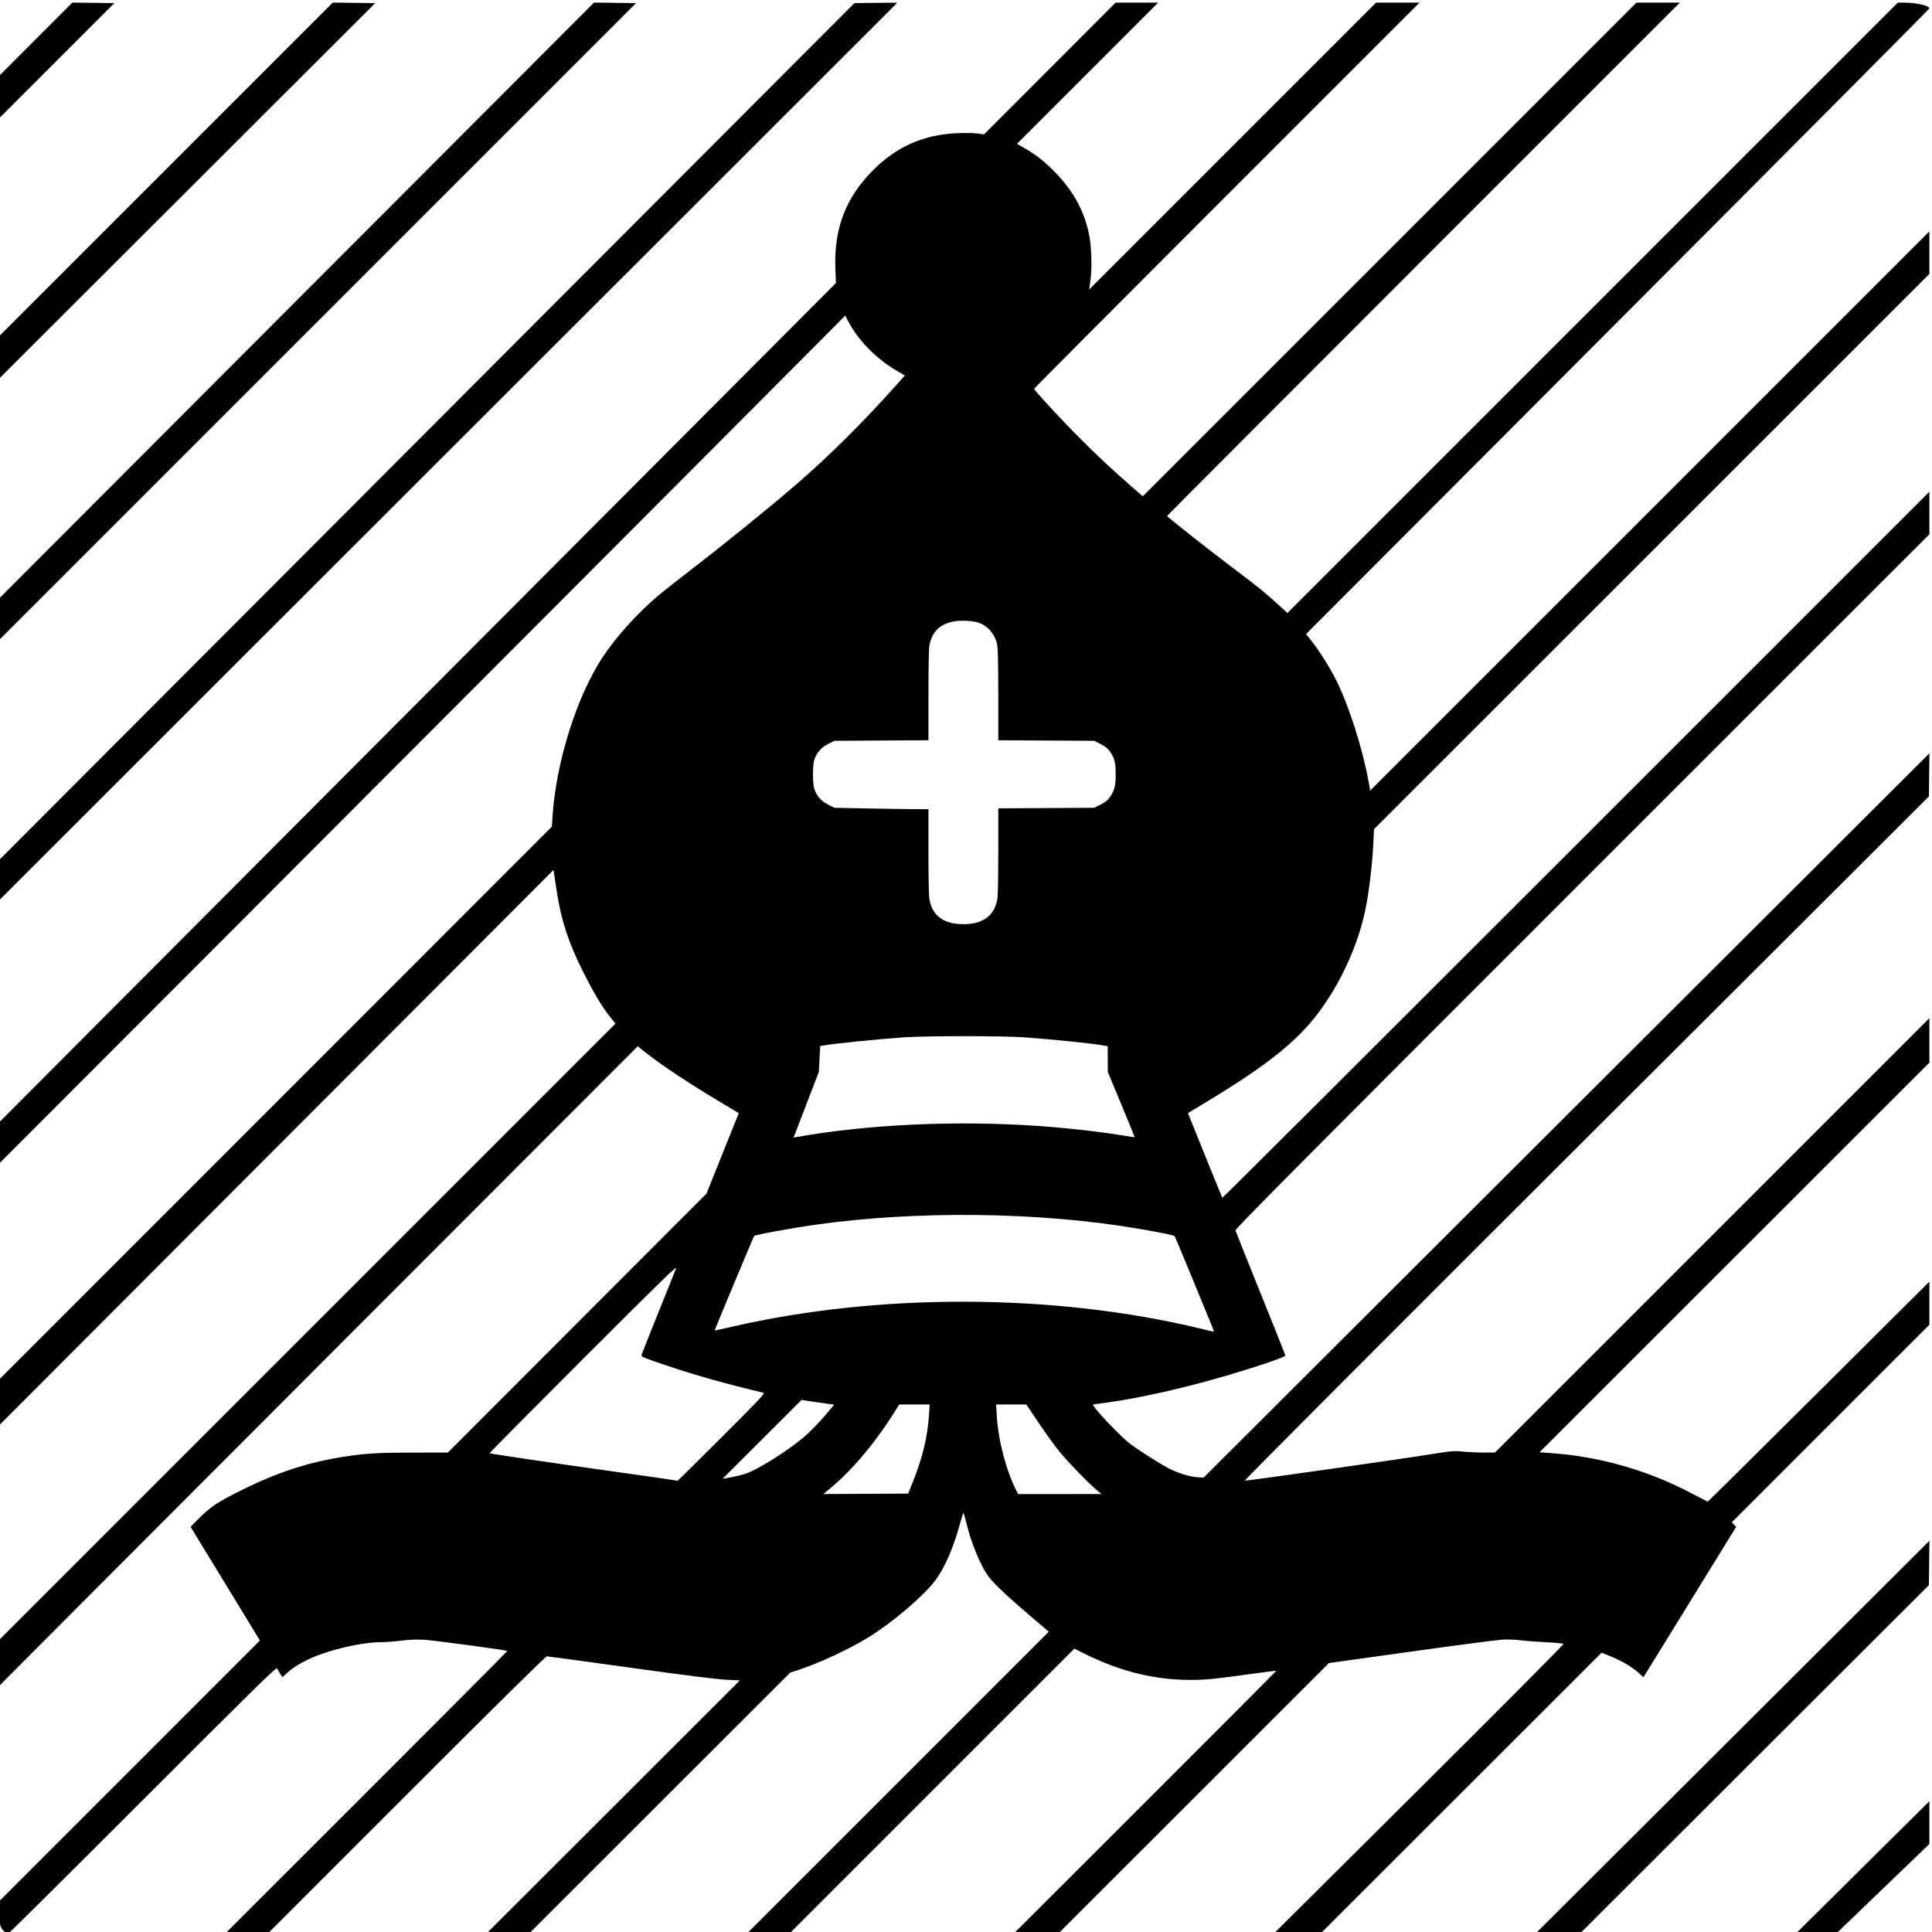
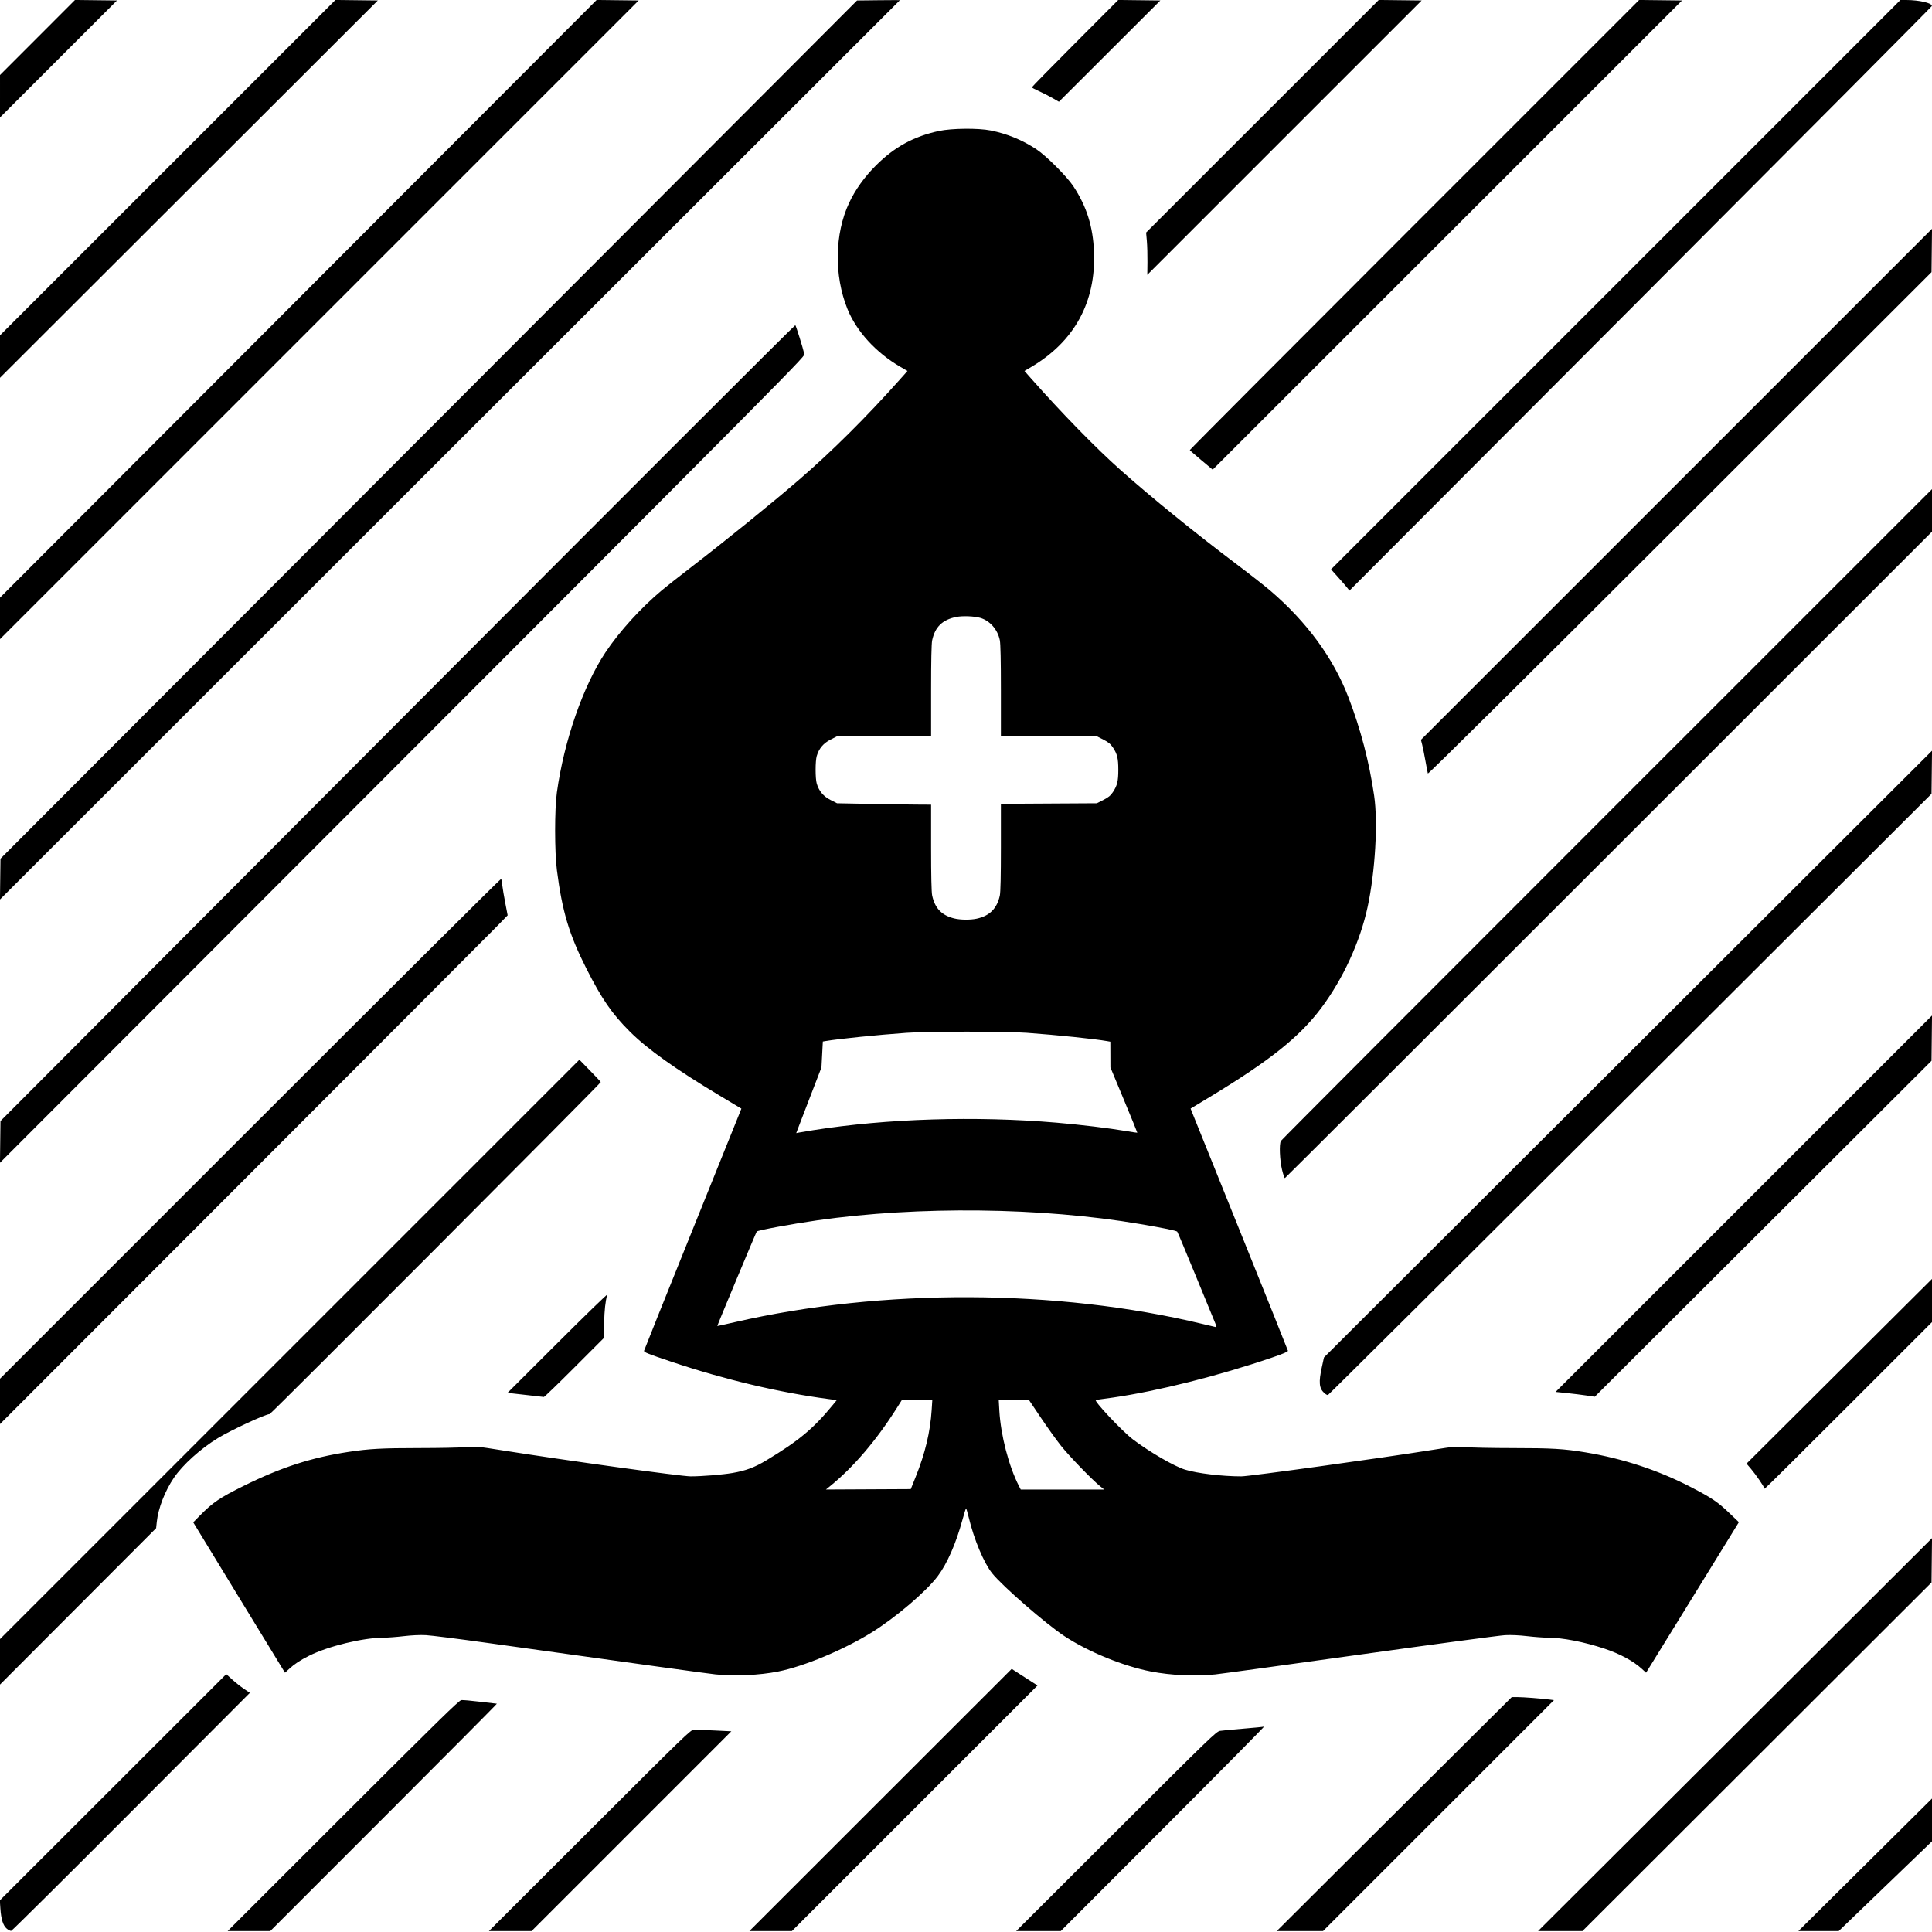
<svg xmlns="http://www.w3.org/2000/svg" version="1.1" id="svg1" width="2048" height="2048" viewBox="0 0 2048 2048">
  <defs id="defs1" />
  <g id="g1">
-     <path style="fill:#000000" d="m 4.307,2047.211 c -3.771,-3.173 -5.88,-9.799 -6.759,-21.237 l -0.644,-8.376 139.308,-139.31 139.308,-139.31 -36.74,-60.233 -36.74,-60.233 6.837,-6.946 c 13.958,-14.181 21.13,-19.048 46.837,-31.783 39.532,-19.584 71.602,-29.959 111.155,-35.96 21.378,-3.244 35.232,-4.014 72.346,-4.025 l 35.501,-0.01 137.1,-137.25 137.1,-137.25 15.819,-39.5 c 8.7,-21.725 16.404,-40.916 17.119,-42.646 l 1.3,-3.146 -23.72,-14.223 c -28.784,-17.26 -56.79,-35.813 -72.098,-47.763 l -11.378,-8.882 -334.168,334.58 C 157.998,1627.725 5.29,1780.761 2.439,1783.786 l -5.183,5.5 -0.022,-24.499 -0.022,-24.5 327.611,-327.612 327.611,-327.612 -5.51,-6.829 c -8.271,-10.249 -16.964,-24.711 -28.222,-46.949 -15.739,-31.089 -23.726,-55.162 -28.366,-85.5 -1.136,-7.425 -2.415,-15.76 -2.844,-18.522 l -0.779,-5.022 -294.5,295.022 -294.5,295.022 -0.268,-23.981 -0.268,-23.981 293.921,-294.019 293.921,-294.019 0.667,-10.5 c 3.671,-57.83 25.743,-127.917 53.382,-169.508 14.705,-22.128 37.875,-47.602 60.147,-66.127 4.675,-3.889 18.625,-14.874 31,-24.413 38.21,-29.452 85.216,-67.542 114,-92.379 34.741,-29.977 71.277,-66.296 106.832,-106.199 l 8.131,-9.126 -7.732,-4.497 c -23.012,-13.386 -42.443,-33.345 -53.203,-54.651 l -2.222,-4.4 -17.727,17.9 c -35.564,35.911 -468.026,469.417 -671.816,673.438 l -209.3,209.538 0.268,-22.124 0.268,-22.124 L 441.909,745.574 886.104,300.034 885.529,284.16 c -1.53,-42.175 11.113,-74.907 40.137,-103.917 25.285,-25.273 53.91,-37.712 90.048,-39.133 7.15,-0.281 16.247,-0.102 20.215,0.397 l 7.215,0.908 69.727,-69.815 69.727,-69.815 h 22.556 22.556 l -74.819,74.824 -74.819,74.824 8.321,4.823 c 12.575,7.288 21.413,14.34 32.906,26.259 19.203,19.913 30.487,41.087 35.447,66.519 2.317,11.879 2.91,34.068 1.245,46.55 l -1.374,10.297 152.05,-152.047 152.05,-152.047 h 22.998 22.998 L 1300.463,207.037 c -112.337,112.338 -204.249,204.643 -204.249,205.123 0,0.48 4.348,5.654 9.662,11.499 30.773,33.848 60.711,63.394 90.779,89.592 l 14.745,12.847 261.658,-261.656 L 1734.715,2.786 h 22.999 22.999 L 1508.963,274.537 c -149.462,149.463 -271.749,272.038 -271.749,272.388 0,1.022 40.112,32.724 70,55.323 28.52,21.565 33.331,25.465 48.466,39.288 l 9.033,8.25 323.501,-323.5 323.501,-323.5 h 6.177 c 13.244,0 27.322,3.151 27.322,6.115 0,0.585 -148.675,150.06 -330.388,332.166 l -330.388,331.103 5.27,6.558 c 8.533,10.618 19.956,28.737 26.869,42.619 13.358,26.824 28.005,72.773 34.206,107.312 l 1.683,9.373 296.374,-296.372 296.373,-296.372 v 22.534 22.534 l -294.35,294.299 -294.35,294.299 -0.667,13.98 c -1.155,24.198 -4.733,53.803 -8.805,72.855 -7.887,36.905 -26.025,76.496 -49.247,107.5 -23.01,30.72 -54.46,55.821 -118.291,94.412 l -20.21,12.218 1.86,4.685 c 9.936,25.032 34.189,84.647 34.607,85.066 0.294,0.294 169.042,-167.97 374.994,-373.922 L 2045.214,521.287 v 22.532 22.532 l -368.036,367.967 c -294.259,294.204 -367.935,368.368 -367.533,369.967 0.277,1.1 12.219,31.006 26.54,66.459 14.32,35.453 26.148,65.099 26.283,65.881 0.174,1.009 -4.765,3.133 -16.992,7.308 -56.065,19.143 -120.75,35.406 -168.262,42.303 -9.625,1.397 -17.867,2.542 -18.316,2.545 -3.332,0.017 27.904,33.284 39.351,41.909 9.409,7.09 29.881,20.105 40.466,25.726 9.406,4.995 23.605,9.335 31.566,9.647 l 5.647,0.222 384.662,-383.877 384.662,-383.877 -0.269,22.877 -0.269,22.877 -363.352,362.5 c -208.928,208.438 -362.731,362.626 -361.891,362.796 1.786,0.362 160.372,-22.138 195.648,-27.759 24.208,-3.857 25.905,-4.001 36,-3.043 5.827,0.552 15.769,1.005 22.094,1.006 l 11.499,8e-4 230.251,-230.249 230.251,-230.249 v 23.57 23.57 l -206.616,206.511 -206.616,206.511 15.789,1.213 c 49.955,3.839 100.904,18.719 145.943,42.624 8.8,4.671 16.256,8.494 16.57,8.495 0.313,0 53.301,-52.462 117.75,-116.587 l 117.18,-116.589 v 22.837 22.837 l -104.71,104.714 -104.71,104.714 2.287,2.434 2.287,2.434 -46.744,75.854 c -25.709,41.72 -47.82,77.575 -49.135,79.677 l -2.391,3.823 -4.412,-4.067 c -7.529,-6.939 -19.322,-13.795 -32.97,-19.165 l -7,-2.754 -149.019,148.938 -149.019,148.938 -24.481,-0.268 -24.481,-0.268 153.77,-152.93 c 84.684,-84.221 153.387,-153.313 152.918,-153.782 -0.469,-0.469 -9.14,-1.273 -19.27,-1.787 -10.13,-0.514 -22.241,-1.459 -26.914,-2.099 -4.687,-0.642 -12.98,-0.918 -18.5,-0.615 -5.502,0.302 -49.154,6.014 -97.004,12.695 l -87,12.146 -143.501,143.436 -143.501,143.436 h -23.609 -23.609 l 139.346,-139.182 c 76.64,-76.55 139.202,-139.325 139.027,-139.5 -0.175,-0.175 -13.106,1.458 -28.735,3.63 -37.01,5.142 -46.391,6.052 -62.417,6.052 -38.106,0 -75.016,-9.189 -112.538,-28.019 l -10.281,-5.159 -151.092,151.089 -151.092,151.089 h -22.542 -22.542 l 160.043,-160.033 160.043,-160.033 -3.072,-2.717 c -1.689,-1.494 -9.789,-8.389 -18,-15.322 -19.75,-16.676 -35.627,-31.568 -41.627,-39.044 -8.824,-10.995 -19.299,-35.898 -24.859,-59.1 -1.285,-5.362 -2.585,-9.748 -2.889,-9.745 -0.304,0 -2.055,5.516 -3.89,12.25 -6.802,24.962 -16.174,46.326 -26.103,59.503 -12.379,16.428 -44.767,44.009 -70.252,59.824 -20.076,12.459 -52.945,27.781 -74.809,34.874 l -8.5,2.757 -138.501,138.393 -138.501,138.393 H 538.125 515.539 l 134.385,-134.25 134.385,-134.25 -14.798,-0.721 c -10,-0.487 -42.838,-4.621 -101.288,-12.75 -47.569,-6.616 -87.395,-12.029 -88.501,-12.029 -1.339,0 -51.124,49.113 -149.009,147 l -146.997,147 h -22.567 -22.567 l 149.791,-149.692 c 82.385,-82.331 149.638,-149.845 149.451,-150.032 -0.853,-0.853 -79.274,-11.39 -88.61,-11.905 -6.898,-0.381 -15.131,-0.03 -24,1.023 -7.425,0.882 -17.1,1.612 -21.5,1.623 -21.837,0.053 -58.622,8.997 -78.923,19.19 -9.419,4.729 -15.431,8.71 -21.268,14.082 l -4.191,3.858 -2.391,-3.823 c -1.315,-2.103 -2.819,-4.606 -3.343,-5.564 -0.8,-1.461 -23.636,20.955 -142.368,139.75 -77.779,77.82 -141.966,141.491 -142.639,141.491 -0.673,0 -2.6,-1.159 -4.283,-2.575 z M 967.89,1570.286 c 10.056,-25.059 15.421,-47.523 16.933,-70.902 l 0.685,-10.598 h -16.121 -16.121 l -4.776,7.595 c -21.967,34.93 -46.593,63.791 -71.784,84.128 l -3.992,3.223 44.98,-0.223 44.98,-0.223 z m 195.323,9.817 c -8.615,-6.976 -32.687,-31.89 -41.368,-42.817 -4.807,-6.05 -14.407,-19.438 -21.333,-29.75 l -12.593,-18.75 h -16.005 -16.005 l 0.65,11.389 c 1.488,26.05 9.953,58.634 20.71,79.721 l 1.984,3.89 44.23,-0.02 44.23,-0.019 z M 765.149,1523.351 c 41.733,-41.74 46.181,-46.494 43.996,-47.011 -38.015,-9.007 -70.664,-18.142 -99.985,-27.973 -25.776,-8.643 -29.496,-10.142 -29.205,-11.77 0.133,-0.746 8.037,-20.695 17.565,-44.333 9.528,-23.638 18.108,-45.002 19.067,-47.477 1.508,-3.892 -11.766,9.001 -98.316,95.499 -55.033,55 -99.722,100.105 -99.309,100.234 2.432,0.758 66.964,10.301 116.251,17.19 47.537,6.645 80.333,11.372 83.004,11.965 0.277,0.061 21.396,-20.784 46.931,-46.324 z m 25.026,38.888 c 12.117,-3.828 43.641,-23.463 60.851,-37.903 8.364,-7.018 19.403,-18.52 28.979,-30.196 l 4.221,-5.146 -8.756,-1.184 c -4.816,-0.651 -12.581,-1.783 -17.256,-2.515 l -8.5,-1.332 -41.873,41.785 -41.873,41.785 8.209,-1.418 c 4.515,-0.78 11.714,-2.525 15.997,-3.878 z m 495.494,-154.202 c -0.864,-2.062 -10.162,-24.675 -20.663,-50.25 -10.501,-25.575 -19.435,-46.888 -19.853,-47.361 -0.979,-1.107 -14.305,-3.85 -39.439,-8.117 -104.406,-17.726 -234.568,-19.231 -342,-3.954 -26.56,3.777 -62.904,10.503 -64.301,11.9 -0.656,0.656 -42.114,99.909 -41.845,100.18 0.08,0.081 8.471,-1.769 18.646,-4.112 155.993,-35.916 341.569,-35.223 495.5,1.849 7.7,1.854 14.344,3.426 14.763,3.493 0.42,0.067 0.056,-1.566 -0.808,-3.629 z M 859.214,1202.824 c 78.193,-12.355 172.153,-15.267 257.831,-7.991 25.441,2.161 56.022,5.851 74.068,8.938 6.317,1.081 11.577,1.864 11.689,1.74 0.112,-0.123 -6.253,-15.75 -14.145,-34.725 l -14.348,-34.5 -0.047,-13.639 -0.047,-13.639 -3.25,-0.582 c -13.035,-2.333 -52.931,-6.459 -85.25,-8.818 -22.397,-1.634 -104.568,-1.636 -127.5,0 -30.73,2.189 -71.587,6.339 -85.631,8.698 l -3.131,0.526 -0.725,13.727 -0.725,13.727 -10.987,28.5 c -6.043,15.675 -12.063,31.347 -13.379,34.826 l -2.391,6.326 2.734,-0.569 c 1.504,-0.313 8.359,-1.458 15.234,-2.544 z M 1032.414,978.662 c 13.814,-2.931 21.749,-10.866 24.676,-24.675 0.738,-3.48 1.123,-21.057 1.123,-51.207 v -45.908 l 50.853,-0.293 50.853,-0.293 6.897,-3.508 c 5.333,-2.713 7.631,-4.604 10.133,-8.343 4.554,-6.803 5.718,-11.615 5.718,-23.649 0,-12.034 -1.163,-16.846 -5.718,-23.649 -2.502,-3.738 -4.801,-5.63 -10.133,-8.343 l -6.897,-3.508 -50.853,-0.293 -50.853,-0.293 v -47.79 c 0,-31.925 -0.38,-49.684 -1.146,-53.495 -2.256,-11.234 -10.504,-20.669 -20.677,-23.654 -6.272,-1.84 -18.648,-2.339 -25.346,-1.021 -14.764,2.905 -22.679,10.554 -25.708,24.846 -0.742,3.499 -1.123,21.577 -1.123,53.206 v 47.907 l -49.853,0.294 -49.853,0.294 -6.897,3.508 c -7.546,3.838 -12.247,9.416 -14.611,17.335 -1.602,5.369 -1.602,23.946 0,29.315 2.363,7.919 7.064,13.496 14.611,17.335 l 6.898,3.508 33.602,0.656 c 18.481,0.361 40.915,0.698 49.852,0.75 l 16.25,0.094 v 45.451 c 0,29.812 0.386,47.274 1.123,50.75 2.877,13.575 10.087,21.097 23.377,24.39 6.422,1.591 16.947,1.718 23.701,0.285 z m 701.26,965.379 c 58.321,-58.16 152.283,-151.873 208.804,-208.25 l 102.765,-102.504 -0.265,23.5 -0.265,23.5 -185.014,184.75 -185.014,184.75 h -23.525 -23.525 z m 205.98,69.996 c 19.832,-19.663 51.696,-51.266 70.809,-70.231 l 34.751,-34.481 v 22.674 22.674 l -49.425,47.557 -49.425,47.557 h -21.383 -21.383 z M -2.555,934.662 -2.286,913.038 451.714,458.162 905.714,3.286 928.649,3.018 c 12.614,-0.148 22.727,-0.148 22.473,0 C 950.868,3.165 736.126,217.711 473.918,479.786 l -476.741,476.5 z M -2.786,658.29 V 636.295 L 152.971,480.291 C 238.637,394.488 380.938,251.941 469.195,163.518 L 629.662,2.75 651.939,3.018 674.217,3.286 335.715,341.786 -2.786,680.285 Z m 0,-277.522 V 358.284 L 174.984,180.516 352.754,2.748 375.234,3.017 397.714,3.286 197.464,203.269 -2.786,403.252 Z m 0.004,-275.985 0.004,-22.497 L 36.96,42.518 76.698,2.75 98.96,3.018 121.223,3.286 59.219,65.283 -2.785,127.28 Z" id="path1" />
+     <path style="fill:#000000" d="M 7.154,2044.476 C 3.264,2041.203 1.149,2034.491 0.387,2023 l -0.564,-8.5 120.002,-119.912 120.002,-119.912 6.287,5.69 c 3.458,3.129 9.092,7.59 12.521,9.912 l 6.233,4.222 -125.684,125.992 c -69.126,69.296 -126.41,126.131 -127.296,126.302 -0.887,0.17 -3.017,-0.872 -4.734,-2.317 z M 363.696,1924.75 c 100.955,-100.868 122.877,-122.305 125.33,-122.563 1.635,-0.172 10.602,0.615 19.927,1.75 9.324,1.135 17.311,2.063 17.749,2.063 0.438,0 -53.428,54.225 -119.701,120.5 L 286.503,2047 h -22.582 -22.582 z m 261.498,15.5 C 728.489,1837.112 732.231,1833.5 735.803,1833.5 c 2.033,0 11.739,0.395 21.569,0.877 l 17.872,0.877 L 669.373,1941.127 563.504,2047 h -22.61 -22.61 z m 308.241,-32.211 139.034,-138.961 2.515,1.666 c 1.383,0.916 7.533,4.882 13.665,8.813 l 11.15,7.147 L 969.648,1916.852 839.497,2047 h -22.548 -22.548 z m 249.709,33.211 c 99.969,-99.798 106.169,-105.79 110.144,-106.456 2.317,-0.388 13.404,-1.445 24.638,-2.349 11.235,-0.904 21.135,-1.882 22,-2.174 0.865,-0.292 -47.251,48.353 -106.925,108.099 L 1124.504,2047 h -23.645 -23.645 z m 257.82,18.493 c 48.145,-47.991 104.194,-103.791 124.553,-124 l 37.018,-36.743 5.982,0.01 c 6.117,0.01 25.099,1.459 33.868,2.588 l 4.886,0.629 -122.384,122.387 L 1402.503,2047 h -24.537 -24.537 z m 295.497,-18.489 c 58.321,-58.16 152.283,-151.873 208.804,-208.25 l 102.765,-102.504 -0.265,23.5 -0.265,23.5 -185.014,184.75 -185.014,184.75 h -23.525 -23.525 z m 205.98,69.996 c 19.832,-19.663 51.696,-51.266 70.809,-70.231 L 2048,1906.538 v 22.674 22.674 l -49.425,47.557 L 1949.149,2047 h -21.383 -21.383 z M -1.7687088e-7,1761.606 v -24.105 L 307.085,1430.415 l 307.085,-307.086 11.165,11.411 c 6.141,6.276 11.313,11.822 11.495,12.325 C 637.192,1148.067 287.188,1499 285.827,1499 c -4.345,0 -41.022,17.015 -54.827,25.435 -18.344,11.189 -37.304,28.282 -46.659,42.066 -9.498,13.994 -16.631,32.363 -18.137,46.704 L 165.5,1619.912 82.75,1702.812 -1.7687091e-7,1785.711 Z M 758.5,1774.929 c -7.158,-0.714 -77.781,-10.46 -242.5,-33.466 -29.975,-4.186 -59,-7.849 -64.5,-8.139 -6.247,-0.329 -15.066,0.073 -23.5,1.073 -7.425,0.88 -17.1,1.609 -21.5,1.62 -21.837,0.053 -58.622,8.997 -78.923,19.19 -9.416,4.727 -15.431,8.71 -21.26,14.075 l -4.184,3.851 -1.482,-2.316 c -0.815,-1.274 -22.71,-37.14 -48.654,-79.703 l -47.172,-77.386 6.838,-6.947 c 13.959,-14.182 21.131,-19.049 46.838,-31.784 39.532,-19.584 71.602,-29.959 111.155,-35.96 21.586,-3.275 35.297,-4.014 74.845,-4.034 20.9,-0.01 43.004,-0.462 49.119,-1.003 10.728,-0.95 12.101,-0.828 39,3.454 65.507,10.427 189.513,27.548 199.508,27.546 11.868,0 33.818,-1.775 44.224,-3.568 14.423,-2.486 23.45,-5.867 36.273,-13.583 34.064,-20.5 49.69,-33.526 70.167,-58.492 l 4.221,-5.146 -8.756,-1.163 c -52.573,-6.979 -110.226,-20.661 -166.309,-39.465 -25.668,-8.606 -29.495,-10.146 -29.208,-11.748 0.131,-0.733 22.562,-56.683 49.847,-124.333 27.285,-67.65 50.442,-125.096 51.461,-127.659 l 1.852,-4.658 -23.699,-14.211 c -46.339,-27.786 -75.963,-48.924 -94.564,-67.476 -18.939,-18.888 -29.772,-34.613 -46.154,-66.996 -18.247,-36.069 -25.518,-60.356 -31.137,-104 -2.508,-19.481 -2.526,-64.661 -0.033,-82.5 7.666,-54.855 27.737,-112.686 51.542,-148.508 14.705,-22.128 37.875,-47.602 60.147,-66.127 4.675,-3.889 18.625,-14.874 31,-24.413 38.21,-29.452 85.216,-67.542 114,-92.379 34.741,-29.977 71.277,-66.296 106.832,-106.199 l 8.131,-9.126 -7.732,-4.497 c -25.782,-14.997 -46.458,-37.667 -55.977,-61.373 -14.249,-35.488 -13.529,-79.526 1.838,-112.317 6.546,-13.969 16.2,-27.451 28.359,-39.604 19.653,-19.644 40.204,-30.908 66.815,-36.624 13.585,-2.918 41.683,-3.192 54.916,-0.537 17.562,3.524 33.432,10.046 48.318,19.854 10.523,6.934 32.416,28.826 39.35,39.35 14.079,21.368 20.74,42.577 21.827,69.5 2.141,53.011 -20.686,94.909 -66.44,121.951 l -7.263,4.293 6.736,7.628 c 32.545,36.857 68.985,74.161 95.291,97.553 32.666,29.046 79.517,67.042 123.894,100.476 13.416,10.108 29.166,22.473 35,27.477 38.613,33.125 66.42,71.113 82.436,112.622 12.935,33.525 22.138,68.706 27.333,104.5 4.129,28.447 1.112,80.316 -6.835,117.5 -7.887,36.905 -26.025,76.496 -49.247,107.5 -23.01,30.72 -54.46,55.821 -118.291,94.412 l -20.21,12.218 1.859,4.685 c 1.022,2.577 24.184,60.035 51.471,127.685 27.287,67.65 49.72,123.621 49.851,124.381 0.165,0.955 -5.077,3.196 -16.999,7.267 -56.065,19.143 -120.75,35.406 -168.262,42.303 -9.625,1.397 -17.867,2.542 -18.316,2.545 -3.332,0.017 27.904,33.284 39.351,41.909 17.954,13.529 43.824,28.508 55.229,31.98 13.068,3.977 39.361,7.115 59.62,7.115 8.383,0 146.554,-19.125 202.022,-27.963 24.208,-3.857 25.905,-4.001 36,-3.043 5.827,0.552 27.919,1.01 49.094,1.016 42.083,0.012 54.757,0.754 77.708,4.551 39.915,6.603 77.448,19.005 112.292,37.104 21.576,11.207 27.943,15.519 40.153,27.195 l 10.144,9.7 -46.816,75.97 c -25.749,41.783 -47.892,77.691 -49.207,79.793 l -2.391,3.823 -4.412,-4.067 c -8.883,-8.188 -23.274,-15.977 -39.539,-21.4 -21.51,-7.172 -44.56,-11.662 -59.931,-11.675 -4.675,0 -14.575,-0.727 -22,-1.607 -8.402,-0.996 -17.276,-1.403 -23.5,-1.079 -5.5,0.287 -74.575,9.535 -153.5,20.551 -78.925,11.016 -148.16,20.502 -153.856,21.08 -21.419,2.173 -46.767,1.026 -68.062,-3.078 -29.28,-5.644 -66.384,-20.805 -91.674,-37.46 -19.768,-13.018 -65.61,-52.858 -76.651,-66.616 -8.781,-10.941 -19.266,-35.89 -24.814,-59.045 -1.285,-5.362 -2.585,-9.748 -2.889,-9.745 -0.304,0 -2.055,5.516 -3.89,12.25 -6.802,24.962 -16.174,46.326 -26.103,59.503 -12.379,16.428 -44.768,44.009 -70.252,59.824 -29.583,18.359 -71.481,35.847 -98.968,41.31 -19.734,3.922 -45.599,5.106 -66.341,3.036 z M 970.677,1565.5 c 10.056,-25.059 15.421,-47.523 16.933,-70.902 L 988.295,1484 h -16.121 -16.121 l -4.776,7.595 c -21.967,34.93 -46.593,63.791 -71.784,84.128 l -3.992,3.223 44.98,-0.223 44.98,-0.223 z M 1166,1575.317 c -8.615,-6.976 -32.687,-31.89 -41.368,-42.817 -4.807,-6.05 -14.407,-19.438 -21.333,-29.75 l -12.593,-18.75 h -16.005 -16.005 l 0.65,11.389 c 1.488,26.05 9.953,58.634 20.71,79.721 l 1.984,3.89 44.23,-0.02 44.23,-0.019 z M 1288.456,1403.25 c -0.864,-2.062 -10.162,-24.675 -20.663,-50.25 -10.501,-25.575 -19.435,-46.888 -19.853,-47.361 -0.979,-1.107 -14.305,-3.85 -39.439,-8.117 -104.406,-17.726 -234.568,-19.231 -342,-3.954 -26.56,3.777 -62.904,10.503 -64.301,11.9 -0.656,0.656 -42.114,99.909 -41.845,100.18 0.08,0.081 8.471,-1.769 18.646,-4.112 155.993,-35.916 341.569,-35.223 495.5,1.849 7.7,1.854 14.344,3.426 14.763,3.493 0.42,0.067 0.056,-1.566 -0.808,-3.629 z M 862,1198.038 c 78.193,-12.355 172.153,-15.267 257.831,-7.991 25.441,2.161 56.022,5.851 74.068,8.938 6.317,1.081 11.577,1.864 11.689,1.74 0.112,-0.123 -6.253,-15.75 -14.145,-34.725 l -14.348,-34.5 -0.047,-13.639 -0.047,-13.639 -3.25,-0.582 c -13.035,-2.333 -52.931,-6.459 -85.25,-8.818 -22.397,-1.634 -104.568,-1.636 -127.5,0 -30.73,2.189 -71.587,6.339 -85.631,8.698 l -3.131,0.526 -0.725,13.727 -0.725,13.727 -10.987,28.5 c -6.043,15.675 -12.063,31.347 -13.379,34.826 l -2.391,6.326 2.734,-0.569 c 1.504,-0.313 8.359,-1.458 15.234,-2.544 z m 173.201,-224.162 c 13.814,-2.931 21.749,-10.866 24.676,-24.675 0.738,-3.48 1.123,-21.057 1.123,-51.207 v -45.908 l 50.853,-0.293 50.853,-0.293 6.897,-3.508 c 5.333,-2.713 7.631,-4.604 10.133,-8.343 4.554,-6.803 5.718,-11.615 5.718,-23.649 0,-12.034 -1.163,-16.846 -5.718,-23.649 -2.502,-3.738 -4.801,-5.63 -10.133,-8.343 L 1162.706,780.5 1111.853,780.207 1061,779.914 v -47.79 c 0,-31.925 -0.38,-49.684 -1.146,-53.495 -2.256,-11.234 -10.504,-20.669 -20.677,-23.654 -6.272,-1.84 -18.648,-2.339 -25.346,-1.021 -14.764,2.905 -22.679,10.554 -25.708,24.846 -0.742,3.499 -1.123,21.577 -1.123,53.206 v 47.907 l -49.853,0.294 -49.853,0.294 -6.897,3.508 c -7.546,3.838 -12.247,9.416 -14.611,17.335 -1.602,5.369 -1.602,23.946 0,29.315 2.363,7.919 7.064,13.496 14.611,17.335 l 6.898,3.508 33.602,0.656 c 18.481,0.361 40.915,0.698 49.852,0.75 l 16.25,0.094 v 45.451 c 0,29.812 0.387,47.274 1.123,50.75 2.877,13.575 10.087,21.097 23.377,24.39 6.422,1.591 16.947,1.718 23.701,0.285 z M 1870,1577.186 c 0,-1.373 -8.955,-14.367 -13.912,-20.186 l -4.685,-5.5 98.298,-97.893 98.298,-97.893 v 22.895 22.895 l -88.252,88.248 c -48.539,48.536 -88.589,88.248 -89,88.248 -0.411,0 -0.748,-0.366 -0.748,-0.814 z M -1.7687088e-7,1485.538 v -24.04 L 265.368,1196.132 c 145.953,-145.952 265.596,-264.976 265.875,-264.499 0.279,0.477 0.823,3.568 1.209,6.868 0.386,3.3 1.821,11.801 3.188,18.89 l 2.487,12.89 -13.281,13.61 c -7.304,7.485 -128.383,128.827 -269.063,269.649 L -1.7687074e-7,1509.578 Z M 556.745,1478.617 537.991,1476.5 l 53.101,-53 c 29.205,-29.15 52.858,-52.1 52.56,-51 -1.948,7.211 -2.91,16.022 -3.276,30 l -0.419,16 -31.222,31.25 c -17.172,17.188 -31.675,31.19 -32.228,31.117 -0.553,-0.073 -9.446,-1.086 -19.761,-2.25 z M 1681.5,1479.262 c -4.95,-0.744 -14.29,-1.895 -20.756,-2.557 l -11.755,-1.205 199.518,-199.5 199.518,-199.5 -0.263,24 -0.263,24 -178.5,178.057 -178.5,178.057 z m -277.824,-2.687 c -5.382,-4.988 -5.957,-11.382 -2.461,-27.334 l 2.249,-10.259 322.287,-321.594 322.287,-321.594 -0.269,22.853 L 2047.5,841.5 1728.23,1160 c -175.599,175.175 -319.852,318.629 -320.564,318.787 -0.711,0.158 -2.507,-0.837 -3.99,-2.212 z m -44.702,-236.774 c -2.426,-10.182 -3.081,-26.918 -1.187,-30.333 0.601,-1.083 156.144,-156.993 345.652,-346.468 L 2048,518.501 v 22.535 22.535 l -342.515,342.465 c -188.383,188.356 -342.915,342.601 -343.404,342.766 -0.489,0.166 -1.887,-3.884 -3.107,-9 z M 0.232,1210.464 0.5,1188.352 421.408,766.134 C 652.907,533.914 842.66,344.272 843.081,344.708 c 0.809,0.837 8.188,24.479 9.391,30.089 0.782,3.646 24.925,-20.686 -643.217,648.241 L -0.036,1232.576 Z m -1.5e-4,-278.589 0.268,-21.624 L 454.5,455.376 908.5,0.5 931.436,0.231 c 12.615,-0.148 22.727,-0.148 22.473,0 C 953.654,0.379 738.912,214.925 476.705,477 L -0.037,953.5 Z M 1513.621,819.941 c -0.255,-0.793 -1.423,-6.841 -2.597,-13.441 -1.174,-6.6 -2.728,-14.307 -3.452,-17.128 l -1.318,-5.128 270.886,-270.872 270.886,-270.872 -0.263,23 -0.263,23 -266.708,266.441 c -169.202,169.032 -266.877,265.914 -267.171,265 z M -1.7687088e-7,655.504 V 633.509 L 155.757,477.504 C 241.424,391.702 383.725,249.154 471.982,160.732 L 632.448,-0.036 654.726,0.232 677.003,0.5 338.502,338.999 -1.7687088e-7,677.499 Z M 1428.32,623.295 c -1.168,-1.537 -5.55,-6.612 -9.739,-11.278 l -7.615,-8.482 L 1712.732,301.768 2014.499,0 h 6.178 c 13.918,0 27.884,3.301 27.135,6.414 -0.172,0.714 -139.15,140.434 -308.841,310.488 L 1430.443,626.091 Z M 1273.5,487.822 c -6.6,-5.529 -12.113,-10.338 -12.25,-10.688 -0.138,-0.35 106.972,-107.856 238.02,-238.904 L 1737.54,-0.039 1760.272,0.231 1783.004,0.5 1534.252,249.187 1285.5,497.874 Z M -1.7687088e-7,377.982 V 355.498 L 177.77,177.73 355.541,-0.039 378.02,0.231 400.5,0.5 200.25,200.483 -1.7687088e-7,400.465 Z M 1216.34,277.908 c 0.088,-7.375 -0.195,-17.458 -0.628,-22.408 l -0.787,-9 123.308,-123.269 123.308,-123.269 22.732,0.269 L 1507.005,0.5 1361.593,145.908 1216.181,291.317 Z M 0.004,101.997 0.007,79.5 39.745,39.732 79.484,-0.036 101.746,0.232 124.008,0.5 62.004,62.497 -1.7687088e-7,124.494 Z M 1115.5,103.814 c -3.85,-2.22 -10.291,-5.496 -14.314,-7.28 -4.023,-1.783 -7.332,-3.58 -7.353,-3.992 -0.021,-0.412 20.564,-21.411 45.745,-46.664 l 45.784,-45.915 22.324,0.268 L 1230.009,0.5 1176.255,54.176 1122.5,107.852 Z" id="path1" />
  </g>
</svg>
